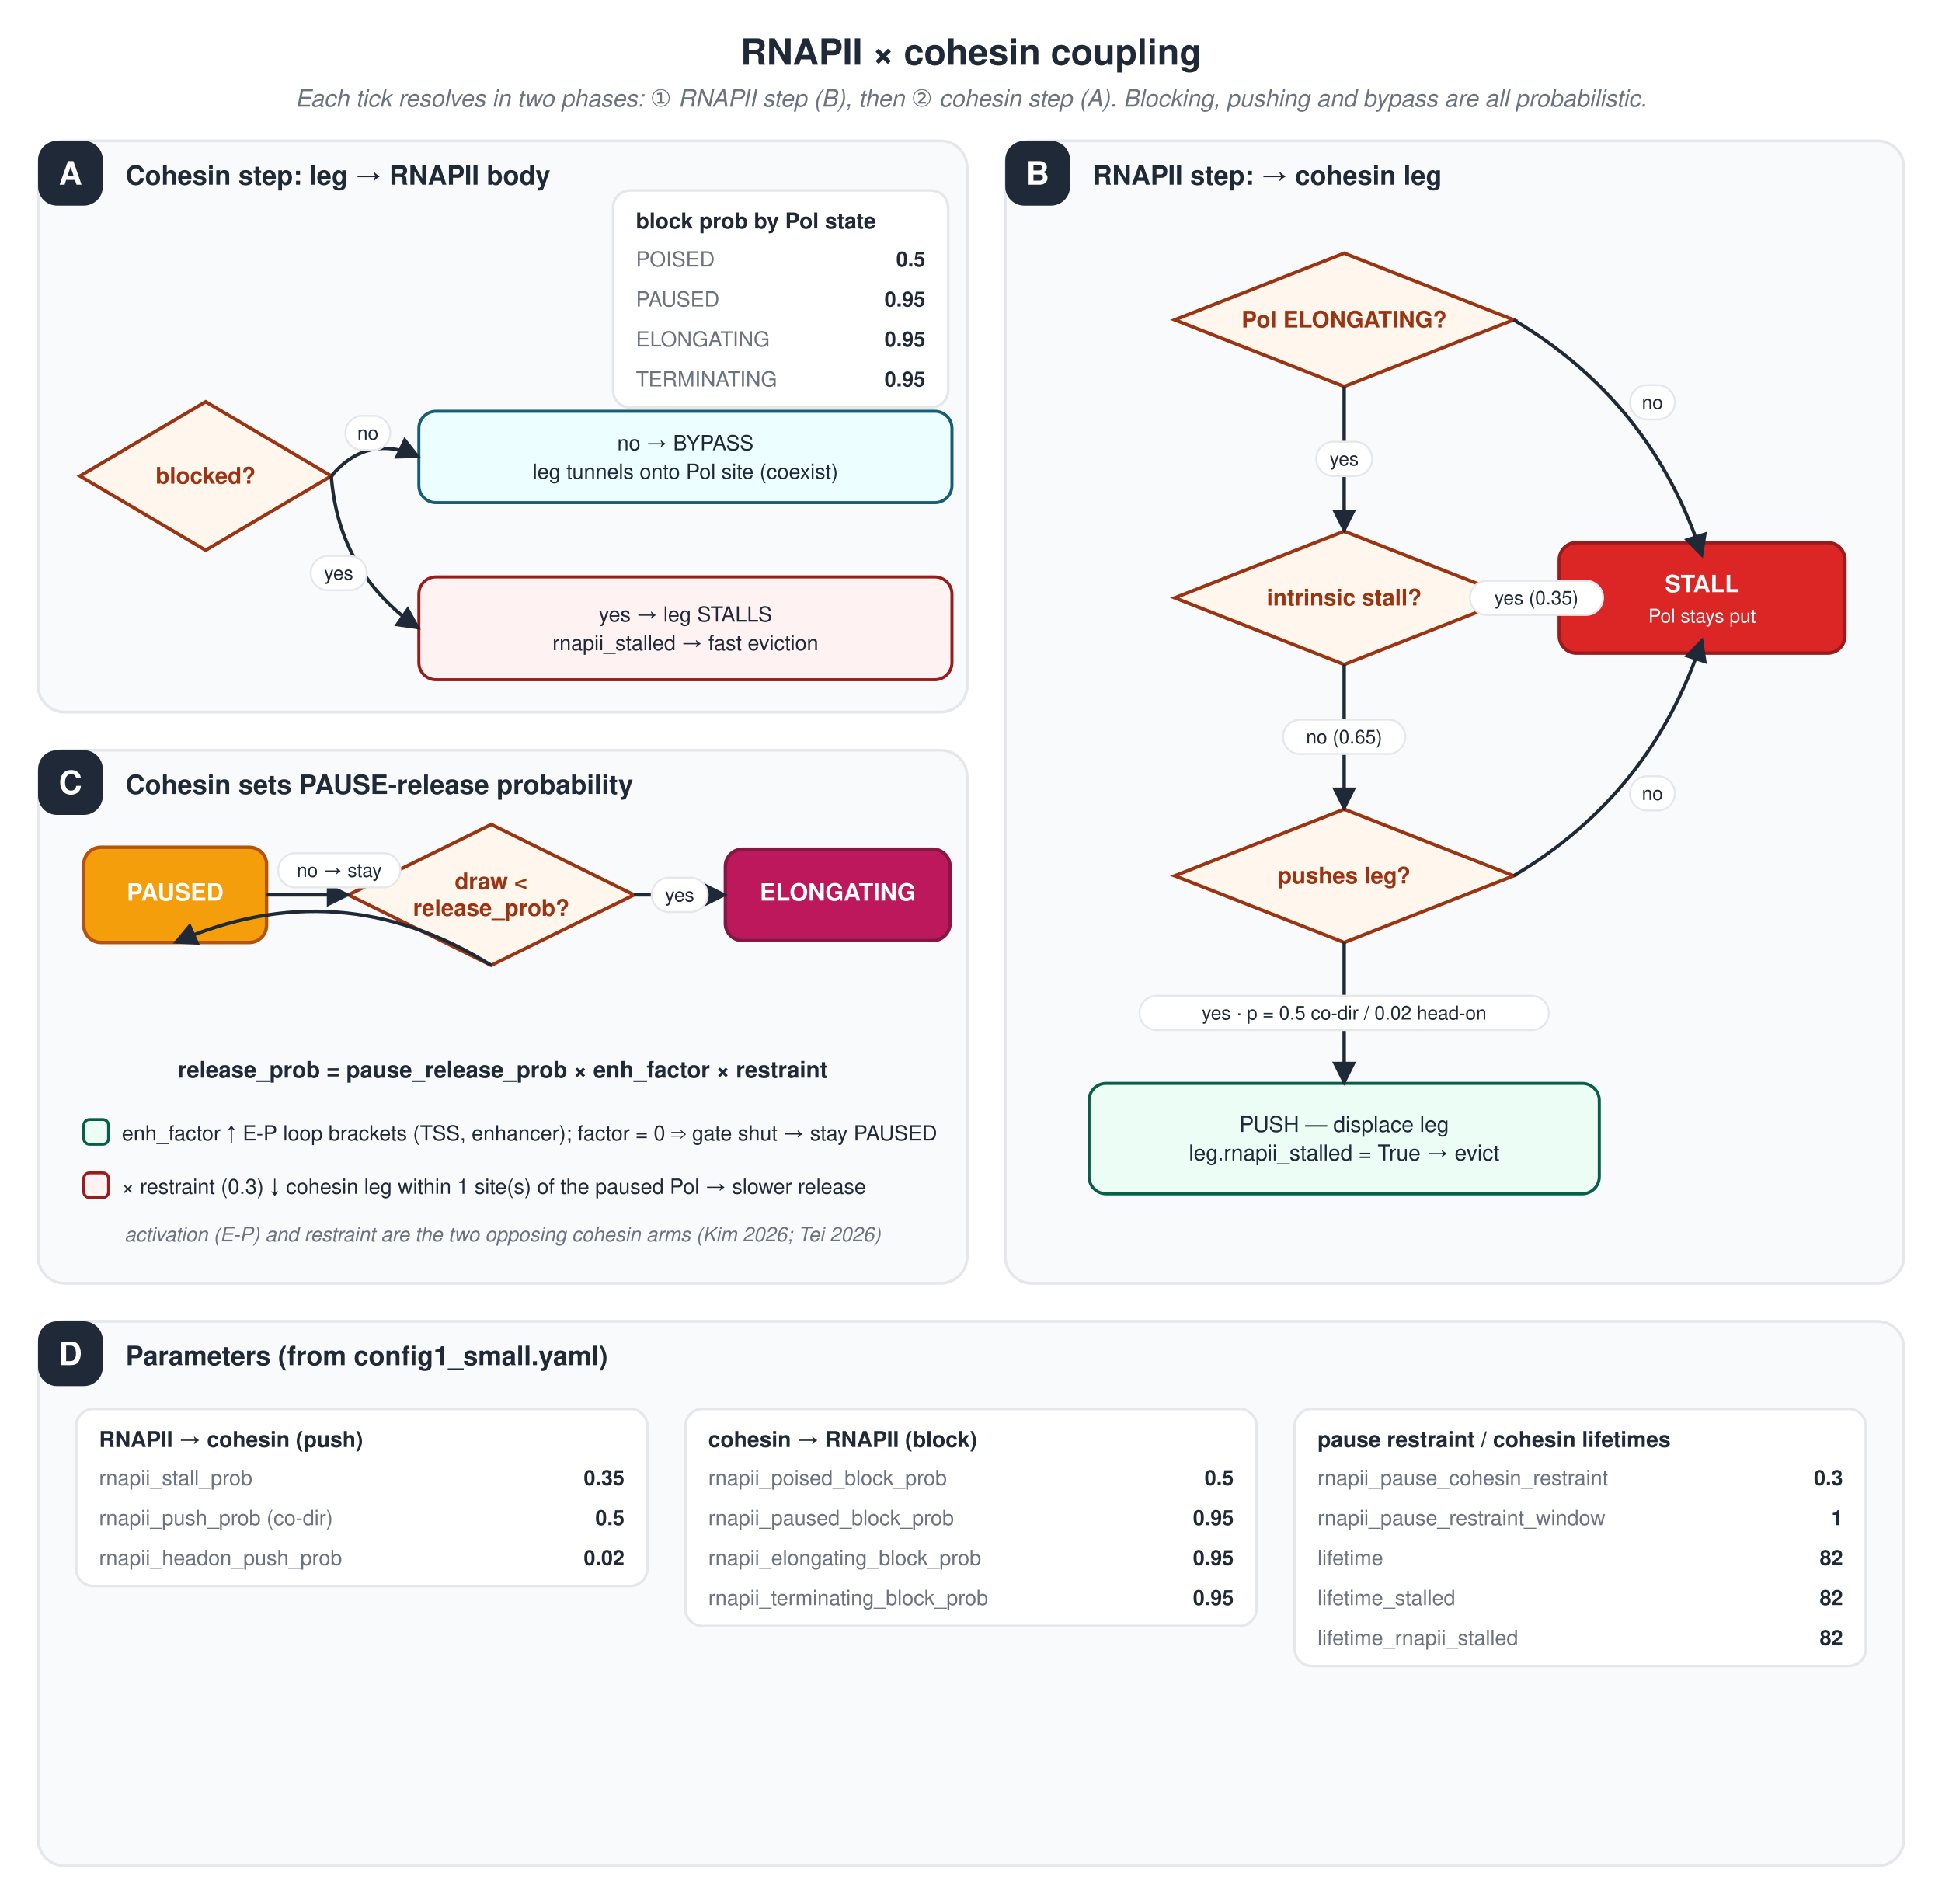
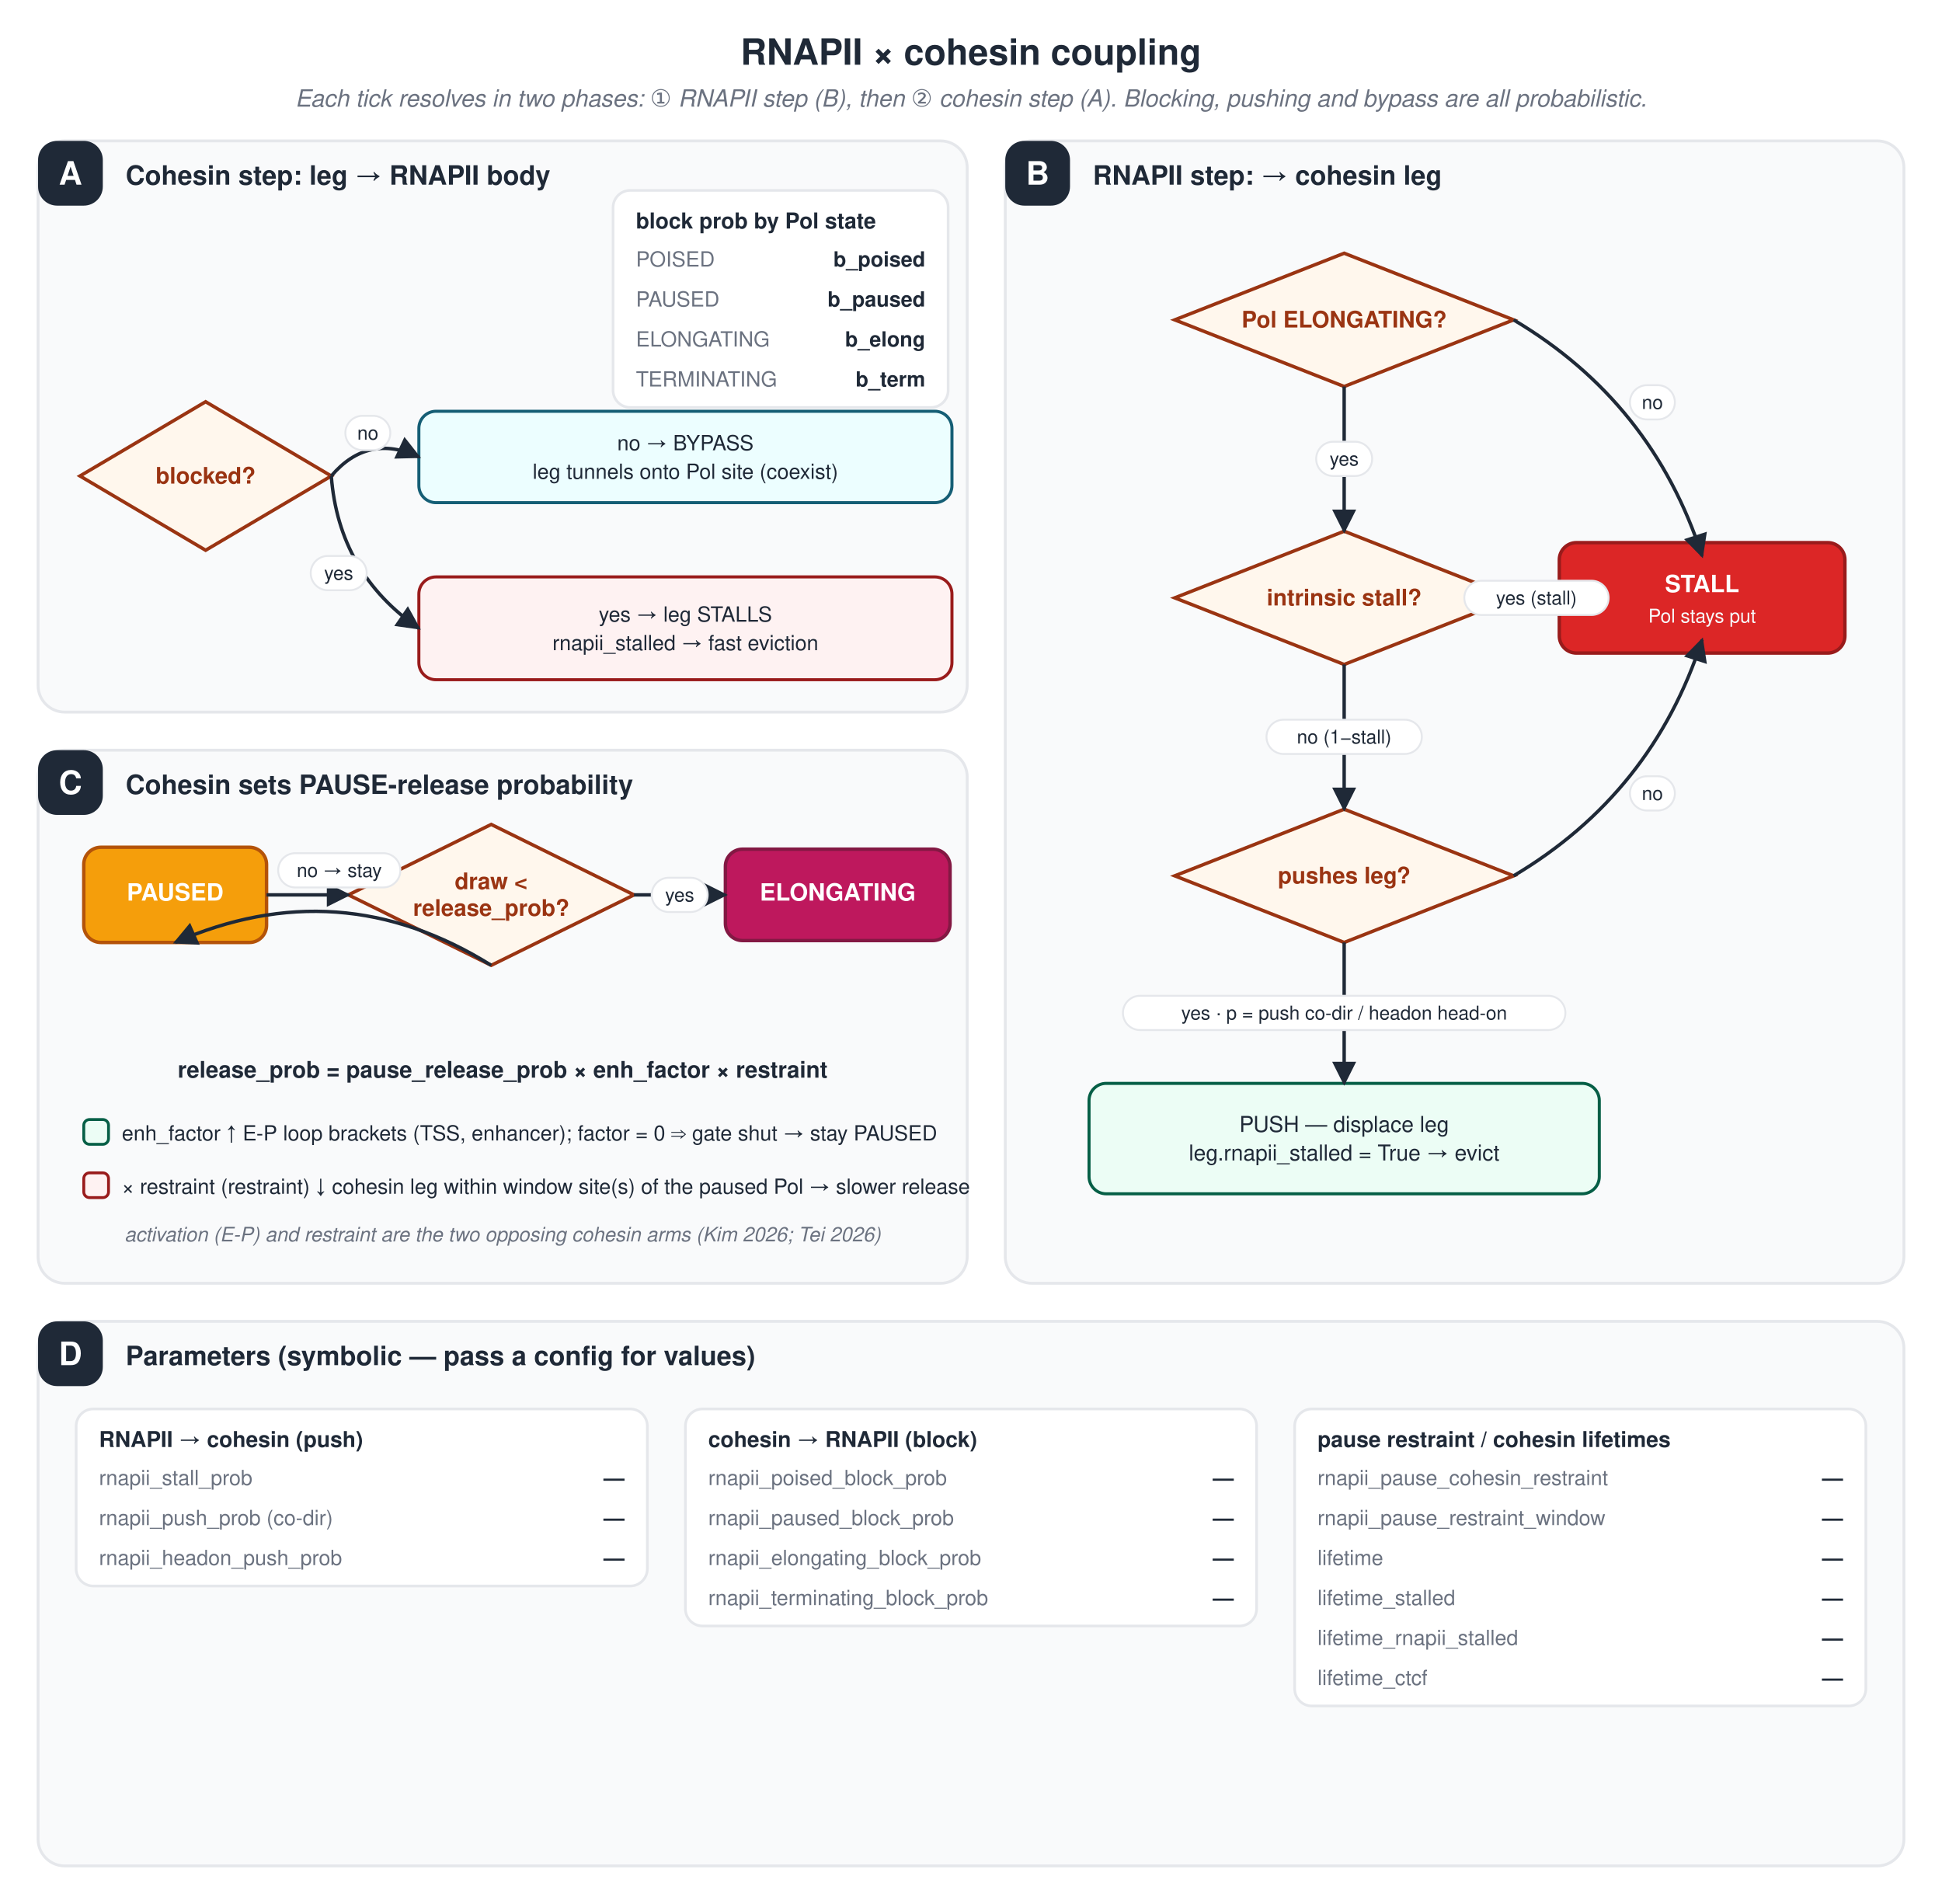
<svg xmlns="http://www.w3.org/2000/svg" width="1020" height="1000" viewBox="0 0 1020 1000">
  <defs>
    <marker id="arrow" viewBox="0 0 10 10" refX="9" refY="5" markerWidth="7" markerHeight="7" orient="auto-start-reverse">
      <path d="M0,0 L10,5 L0,10 z" fill="#1f2937" />
    </marker>
  </defs>
  <rect width="1020" height="1000" fill="#ffffff" />
  <text x="510" y="34" font-family="Helvetica Neue, Helvetica, Arial, sans-serif" font-size="19" font-weight="700" text-anchor="middle" fill="#1f2937">RNAPII × cohesin coupling</text>
  <text x="510.0" y="56.0" font-family="Helvetica Neue, Helvetica, Arial, sans-serif" font-size="12.5" font-weight="normal" text-anchor="middle" fill="#6b7280" font-style="italic">Each tick resolves in two phases: ① RNAPII step (B), then ② cohesin step (A). Blocking, pushing and bypass are all probabilistic.</text>
  <rect x="20" y="74" width="488" height="300" rx="14" fill="#f9fafb" stroke="#e5e7eb" stroke-width="1.5" />
  <rect x="20" y="74" width="34" height="34" rx="10" fill="#1f2937" />
  <text x="37.0" y="97.0" font-family="Helvetica Neue, Helvetica, Arial, sans-serif" font-size="17" font-weight="700" text-anchor="middle" fill="#ffffff">A</text>
  <text x="66.0" y="97.0" font-family="Helvetica Neue, Helvetica, Arial, sans-serif" font-size="14" font-weight="700" text-anchor="start" fill="#1f2937">Cohesin step:  leg → RNAPII body</text>
  <polygon points="108,211.0 174.0,250 108,289.0 42.0,250" fill="#fff7ed" stroke="#9a3412" stroke-width="1.8" />
  <text x="108.0" y="254.0" font-family="Helvetica Neue, Helvetica, Arial, sans-serif" font-size="12" font-weight="700" text-anchor="middle" fill="#9a3412">blocked?</text>
  <rect x="322" y="100" width="176" height="114" rx="9" fill="#ffffff" stroke="#e5e7eb" stroke-width="1.4" />
  <text x="334.0" y="120.0" font-family="Helvetica Neue, Helvetica, Arial, sans-serif" font-size="11.5" font-weight="700" text-anchor="start" fill="#1f2937">block prob by Pol state</text>
  <text x="334.0" y="140.0" font-family="Helvetica Neue, Helvetica, Arial, sans-serif" font-size="11" font-weight="normal" text-anchor="start" fill="#6b7280">POISED</text>
-   <text x="486.0" y="140.0" font-family="Helvetica Neue, Helvetica, Arial, sans-serif" font-size="11" font-weight="700" text-anchor="end" fill="#1f2937">0.5</text>
+   <text x="486.0" y="140.0" font-family="Helvetica Neue, Helvetica, Arial, sans-serif" font-size="11" font-weight="700" text-anchor="end" fill="#1f2937">b_poised</text>
  <text x="334.0" y="161.0" font-family="Helvetica Neue, Helvetica, Arial, sans-serif" font-size="11" font-weight="normal" text-anchor="start" fill="#6b7280">PAUSED</text>
-   <text x="486.0" y="161.0" font-family="Helvetica Neue, Helvetica, Arial, sans-serif" font-size="11" font-weight="700" text-anchor="end" fill="#1f2937">0.95</text>
+   <text x="486.0" y="161.0" font-family="Helvetica Neue, Helvetica, Arial, sans-serif" font-size="11" font-weight="700" text-anchor="end" fill="#1f2937">b_paused</text>
  <text x="334.0" y="182.0" font-family="Helvetica Neue, Helvetica, Arial, sans-serif" font-size="11" font-weight="normal" text-anchor="start" fill="#6b7280">ELONGATING</text>
-   <text x="486.0" y="182.0" font-family="Helvetica Neue, Helvetica, Arial, sans-serif" font-size="11" font-weight="700" text-anchor="end" fill="#1f2937">0.95</text>
+   <text x="486.0" y="182.0" font-family="Helvetica Neue, Helvetica, Arial, sans-serif" font-size="11" font-weight="700" text-anchor="end" fill="#1f2937">b_elong</text>
  <text x="334.0" y="203.0" font-family="Helvetica Neue, Helvetica, Arial, sans-serif" font-size="11" font-weight="normal" text-anchor="start" fill="#6b7280">TERMINATING</text>
-   <text x="486.0" y="203.0" font-family="Helvetica Neue, Helvetica, Arial, sans-serif" font-size="11" font-weight="700" text-anchor="end" fill="#1f2937">0.95</text>
+   <text x="486.0" y="203.0" font-family="Helvetica Neue, Helvetica, Arial, sans-serif" font-size="11" font-weight="700" text-anchor="end" fill="#1f2937">b_term</text>
  <rect x="220.0" y="216.0" width="280" height="48" rx="9" fill="#ecfeff" stroke="#155e75" stroke-width="1.6" />
  <text x="360.0" y="236.5" font-family="Helvetica Neue, Helvetica, Arial, sans-serif" font-size="11" font-weight="normal" text-anchor="middle" fill="#1f2937">no → BYPASS</text>
  <text x="360.0" y="251.5" font-family="Helvetica Neue, Helvetica, Arial, sans-serif" font-size="11" font-weight="normal" text-anchor="middle" fill="#1f2937">leg tunnels onto Pol site (coexist)</text>
  <rect x="220.0" y="303.0" width="280" height="54" rx="9" fill="#fef2f2" stroke="#991b1b" stroke-width="1.6" />
  <text x="360.0" y="326.5" font-family="Helvetica Neue, Helvetica, Arial, sans-serif" font-size="11" font-weight="normal" text-anchor="middle" fill="#1f2937">yes → leg STALLS</text>
  <text x="360.0" y="341.5" font-family="Helvetica Neue, Helvetica, Arial, sans-serif" font-size="11" font-weight="normal" text-anchor="middle" fill="#1f2937">rnapii_stalled → fast eviction</text>
  <path d="M174.0,250.0 Q193.2,227.4 220.0,240.0" fill="none" stroke="#1f2937" stroke-width="1.8" marker-end="url(#arrow)" />
  <rect x="181.4" y="218.4" width="23.6" height="18" rx="9.0" fill="#ffffff" stroke="#e5e7eb" stroke-width="1" />
  <text x="193.2" y="230.9" font-family="Helvetica Neue, Helvetica, Arial, sans-serif" font-size="10" font-weight="normal" text-anchor="middle" fill="#1f2937">no</text>
  <path d="M174.0,250.0 Q177.9,301.0 220.0,330.0" fill="none" stroke="#1f2937" stroke-width="1.8" marker-end="url(#arrow)" />
  <rect x="163.2" y="292.0" width="29.4" height="18" rx="9.0" fill="#ffffff" stroke="#e5e7eb" stroke-width="1" />
  <text x="177.9" y="304.5" font-family="Helvetica Neue, Helvetica, Arial, sans-serif" font-size="10" font-weight="normal" text-anchor="middle" fill="#1f2937">yes</text>
  <rect x="528" y="74" width="472" height="600" rx="14" fill="#f9fafb" stroke="#e5e7eb" stroke-width="1.5" />
  <rect x="528" y="74" width="34" height="34" rx="10" fill="#1f2937" />
  <text x="545.0" y="97.0" font-family="Helvetica Neue, Helvetica, Arial, sans-serif" font-size="17" font-weight="700" text-anchor="middle" fill="#ffffff">B</text>
  <text x="574.0" y="97.0" font-family="Helvetica Neue, Helvetica, Arial, sans-serif" font-size="14" font-weight="700" text-anchor="start" fill="#1f2937">RNAPII step:  → cohesin leg</text>
  <polygon points="706,133.0 795.0,168 706,203.0 617.0,168" fill="#fff7ed" stroke="#9a3412" stroke-width="1.8" />
  <text x="706.0" y="172.0" font-family="Helvetica Neue, Helvetica, Arial, sans-serif" font-size="12" font-weight="700" text-anchor="middle" fill="#9a3412">Pol ELONGATING?</text>
  <polygon points="706,279.0 795.0,314 706,349.0 617.0,314" fill="#fff7ed" stroke="#9a3412" stroke-width="1.8" />
  <text x="706.0" y="318.0" font-family="Helvetica Neue, Helvetica, Arial, sans-serif" font-size="12" font-weight="700" text-anchor="middle" fill="#9a3412">intrinsic stall?</text>
  <polygon points="706,425.0 795.0,460 706,495.0 617.0,460" fill="#fff7ed" stroke="#9a3412" stroke-width="1.8" />
  <text x="706.0" y="464.0" font-family="Helvetica Neue, Helvetica, Arial, sans-serif" font-size="12" font-weight="700" text-anchor="middle" fill="#9a3412">pushes leg?</text>
  <rect x="572.0" y="569.0" width="268" height="58" rx="9" fill="#ecfdf5" stroke="#065f46" stroke-width="1.6" />
  <text x="706.0" y="594.5" font-family="Helvetica Neue, Helvetica, Arial, sans-serif" font-size="11.5" font-weight="normal" text-anchor="middle" fill="#1f2937">PUSH — displace leg</text>
  <text x="706.0" y="609.5" font-family="Helvetica Neue, Helvetica, Arial, sans-serif" font-size="11.5" font-weight="normal" text-anchor="middle" fill="#1f2937">leg.rnapii_stalled = True → evict</text>
  <rect x="819.0" y="285.0" width="150" height="58" rx="9" fill="#dc2626" stroke="#991b1b" stroke-width="1.8" />
  <text x="894.0" y="311.0" font-family="Helvetica Neue, Helvetica, Arial, sans-serif" font-size="12.5" font-weight="700" text-anchor="middle" fill="#ffffff">STALL</text>
  <text x="894.0" y="327.0" font-family="Helvetica Neue, Helvetica, Arial, sans-serif" font-size="10" font-weight="normal" text-anchor="middle" fill="#f8fafc">Pol stays put</text>
  <path d="M706.0,203.0 L706.0,279.0" fill="none" stroke="#1f2937" stroke-width="1.8" marker-end="url(#arrow)" />
  <rect x="691.3" y="232.0" width="29.4" height="18" rx="9.0" fill="#ffffff" stroke="#e5e7eb" stroke-width="1" />
  <text x="706.0" y="244.5" font-family="Helvetica Neue, Helvetica, Arial, sans-serif" font-size="10" font-weight="normal" text-anchor="middle" fill="#1f2937">yes</text>
  <path d="M706.0,349.0 L706.0,425.0" fill="none" stroke="#1f2937" stroke-width="1.8" marker-end="url(#arrow)" />
-   <rect x="673.9" y="378.0" width="64.2" height="18" rx="9.0" fill="#ffffff" stroke="#e5e7eb" stroke-width="1" />
-   <text x="706.0" y="390.5" font-family="Helvetica Neue, Helvetica, Arial, sans-serif" font-size="10" font-weight="normal" text-anchor="middle" fill="#1f2937">no (0.65)</text>
+   <rect x="665.2" y="378.0" width="81.6" height="18" rx="9.0" fill="#ffffff" stroke="#e5e7eb" stroke-width="1" />
+   <text x="706.0" y="390.5" font-family="Helvetica Neue, Helvetica, Arial, sans-serif" font-size="10" font-weight="normal" text-anchor="middle" fill="#1f2937">no (1−stall)</text>
  <path d="M706.0,495.0 L706.0,569.0" fill="none" stroke="#1f2937" stroke-width="1.8" marker-end="url(#arrow)" />
-   <rect x="598.5" y="523.0" width="215.0" height="18" rx="9.0" fill="#ffffff" stroke="#e5e7eb" stroke-width="1" />
-   <text x="706.0" y="535.5" font-family="Helvetica Neue, Helvetica, Arial, sans-serif" font-size="10" font-weight="normal" text-anchor="middle" fill="#1f2937">yes · p = 0.5 co-dir / 0.02 head-on</text>
+   <rect x="589.8" y="523.0" width="232.4" height="18" rx="9.0" fill="#ffffff" stroke="#e5e7eb" stroke-width="1" />
+   <text x="706.0" y="535.5" font-family="Helvetica Neue, Helvetica, Arial, sans-serif" font-size="10" font-weight="normal" text-anchor="middle" fill="#1f2937">yes · p = push co-dir / headon head-on</text>
  <path d="M795.0,168.0 Q867.9,211.3 894.0,292.0" fill="none" stroke="#1f2937" stroke-width="1.8" marker-end="url(#arrow)" />
  <rect x="856.1" y="202.3" width="23.6" height="18" rx="9.0" fill="#ffffff" stroke="#e5e7eb" stroke-width="1" />
  <text x="867.9" y="214.8" font-family="Helvetica Neue, Helvetica, Arial, sans-serif" font-size="10" font-weight="normal" text-anchor="middle" fill="#1f2937">no</text>
  <path d="M795.0,314.0 L819.0,314.0" fill="none" stroke="#1f2937" stroke-width="1.8" marker-end="url(#arrow)" />
-   <rect x="772.0" y="305.0" width="70.0" height="18" rx="9.0" fill="#ffffff" stroke="#e5e7eb" stroke-width="1" />
-   <text x="807.0" y="317.5" font-family="Helvetica Neue, Helvetica, Arial, sans-serif" font-size="10" font-weight="normal" text-anchor="middle" fill="#1f2937">yes (0.35)</text>
+   <rect x="769.1" y="305.0" width="75.8" height="18" rx="9.0" fill="#ffffff" stroke="#e5e7eb" stroke-width="1" />
+   <text x="807.0" y="317.5" font-family="Helvetica Neue, Helvetica, Arial, sans-serif" font-size="10" font-weight="normal" text-anchor="middle" fill="#1f2937">yes (stall)</text>
  <path d="M795.0,460.0 Q867.9,416.7 894.0,336.0" fill="none" stroke="#1f2937" stroke-width="1.8" marker-end="url(#arrow)" />
  <rect x="856.1" y="407.7" width="23.6" height="18" rx="9.0" fill="#ffffff" stroke="#e5e7eb" stroke-width="1" />
  <text x="867.9" y="420.2" font-family="Helvetica Neue, Helvetica, Arial, sans-serif" font-size="10" font-weight="normal" text-anchor="middle" fill="#1f2937">no</text>
  <rect x="20" y="394" width="488" height="280" rx="14" fill="#f9fafb" stroke="#e5e7eb" stroke-width="1.5" />
  <rect x="20" y="394" width="34" height="34" rx="10" fill="#1f2937" />
  <text x="37.0" y="417.0" font-family="Helvetica Neue, Helvetica, Arial, sans-serif" font-size="17" font-weight="700" text-anchor="middle" fill="#ffffff">C</text>
  <text x="66.0" y="417.0" font-family="Helvetica Neue, Helvetica, Arial, sans-serif" font-size="14" font-weight="700" text-anchor="start" fill="#1f2937">Cohesin sets PAUSE-release probability</text>
  <rect x="44.0" y="445.0" width="96" height="50" rx="9" fill="#f59e0b" stroke="#b45309" stroke-width="1.8" />
  <text x="92.0" y="473.0" font-family="Helvetica Neue, Helvetica, Arial, sans-serif" font-size="12.5" font-weight="700" text-anchor="middle" fill="#ffffff">PAUSED</text>
  <polygon points="258,433.0 333.0,470 258,507.0 183.0,470" fill="#fff7ed" stroke="#9a3412" stroke-width="1.8" />
  <text x="258.0" y="467.0" font-family="Helvetica Neue, Helvetica, Arial, sans-serif" font-size="12" font-weight="700" text-anchor="middle" fill="#9a3412">draw &lt;</text>
  <text x="258.0" y="481.0" font-family="Helvetica Neue, Helvetica, Arial, sans-serif" font-size="12" font-weight="700" text-anchor="middle" fill="#9a3412">release_prob?</text>
  <rect x="381.0" y="446.0" width="118" height="48" rx="9" fill="#be185d" stroke="#831843" stroke-width="1.8" />
  <text x="440.0" y="473.0" font-family="Helvetica Neue, Helvetica, Arial, sans-serif" font-size="12.5" font-weight="700" text-anchor="middle" fill="#ffffff">ELONGATING</text>
  <path d="M140.0,470.0 L183.0,470.0" fill="none" stroke="#1f2937" stroke-width="1.8" marker-end="url(#arrow)" />
  <path d="M333.0,470.0 L381.0,470.0" fill="none" stroke="#1f2937" stroke-width="1.8" marker-end="url(#arrow)" />
  <rect x="342.3" y="461.0" width="29.4" height="18" rx="9.0" fill="#ffffff" stroke="#e5e7eb" stroke-width="1" />
  <text x="357.0" y="473.5" font-family="Helvetica Neue, Helvetica, Arial, sans-serif" font-size="10" font-weight="normal" text-anchor="middle" fill="#1f2937">yes</text>
  <path d="M258.0,507.0 Q178.2,457.1 92.0,495.0" fill="none" stroke="#1f2937" stroke-width="1.8" marker-end="url(#arrow)" />
  <rect x="146.1" y="448.1" width="64.2" height="18" rx="9.0" fill="#ffffff" stroke="#e5e7eb" stroke-width="1" />
  <text x="178.2" y="460.6" font-family="Helvetica Neue, Helvetica, Arial, sans-serif" font-size="10" font-weight="normal" text-anchor="middle" fill="#1f2937">no → stay</text>
  <text x="264.0" y="566.0" font-family="Helvetica Neue, Helvetica, Arial, sans-serif" font-size="12" font-weight="700" text-anchor="middle" fill="#1f2937">release_prob  =  pause_release_prob  ×  enh_factor  ×  restraint</text>
  <rect x="44" y="588" width="13" height="13" rx="3" fill="#ecfdf5" stroke="#065f46" stroke-width="1.5" />
  <text x="64.0" y="599.0" font-family="Helvetica Neue, Helvetica, Arial, sans-serif" font-size="11" font-weight="normal" text-anchor="start" fill="#1f2937">enh_factor ↑  E-P loop brackets (TSS, enhancer); factor = 0 ⇒ gate shut → stay PAUSED</text>
  <rect x="44" y="616" width="13" height="13" rx="3" fill="#fef2f2" stroke="#991b1b" stroke-width="1.5" />
-   <text x="64.0" y="627.0" font-family="Helvetica Neue, Helvetica, Arial, sans-serif" font-size="11" font-weight="normal" text-anchor="start" fill="#1f2937">× restraint (0.3) ↓  cohesin leg within 1 site(s) of the paused Pol → slower release</text>
+   <text x="64.0" y="627.0" font-family="Helvetica Neue, Helvetica, Arial, sans-serif" font-size="11" font-weight="normal" text-anchor="start" fill="#1f2937">× restraint (restraint) ↓  cohesin leg within window site(s) of the paused Pol → slower release</text>
  <text x="264.0" y="652.0" font-family="Helvetica Neue, Helvetica, Arial, sans-serif" font-size="10.5" font-weight="normal" text-anchor="middle" fill="#6b7280" font-style="italic">activation (E-P) and restraint are the two opposing cohesin arms (Kim 2026; Tei 2026)</text>
  <rect x="20" y="694" width="980" height="286" rx="14" fill="#f9fafb" stroke="#e5e7eb" stroke-width="1.5" />
  <rect x="20" y="694" width="34" height="34" rx="10" fill="#1f2937" />
  <text x="37.0" y="717.0" font-family="Helvetica Neue, Helvetica, Arial, sans-serif" font-size="17" font-weight="700" text-anchor="middle" fill="#ffffff">D</text>
-   <text x="66.0" y="717.0" font-family="Helvetica Neue, Helvetica, Arial, sans-serif" font-size="14" font-weight="700" text-anchor="start" fill="#1f2937">Parameters  (from config1_small.yaml)</text>
+   <text x="66.0" y="717.0" font-family="Helvetica Neue, Helvetica, Arial, sans-serif" font-size="14" font-weight="700" text-anchor="start" fill="#1f2937">Parameters  (symbolic — pass a config for values)</text>
  <rect x="40" y="740" width="300" height="93" rx="9" fill="#ffffff" stroke="#e5e7eb" stroke-width="1.4" />
  <text x="52.0" y="760.0" font-family="Helvetica Neue, Helvetica, Arial, sans-serif" font-size="11.5" font-weight="700" text-anchor="start" fill="#1f2937">RNAPII → cohesin (push)</text>
  <text x="52.0" y="780.0" font-family="Helvetica Neue, Helvetica, Arial, sans-serif" font-size="11" font-weight="normal" text-anchor="start" fill="#6b7280">rnapii_stall_prob</text>
-   <text x="328.0" y="780.0" font-family="Helvetica Neue, Helvetica, Arial, sans-serif" font-size="11" font-weight="700" text-anchor="end" fill="#1f2937">0.35</text>
+   <text x="328.0" y="780.0" font-family="Helvetica Neue, Helvetica, Arial, sans-serif" font-size="11" font-weight="700" text-anchor="end" fill="#1f2937">—</text>
  <text x="52.0" y="801.0" font-family="Helvetica Neue, Helvetica, Arial, sans-serif" font-size="11" font-weight="normal" text-anchor="start" fill="#6b7280">rnapii_push_prob (co-dir)</text>
-   <text x="328.0" y="801.0" font-family="Helvetica Neue, Helvetica, Arial, sans-serif" font-size="11" font-weight="700" text-anchor="end" fill="#1f2937">0.5</text>
+   <text x="328.0" y="801.0" font-family="Helvetica Neue, Helvetica, Arial, sans-serif" font-size="11" font-weight="700" text-anchor="end" fill="#1f2937">—</text>
  <text x="52.0" y="822.0" font-family="Helvetica Neue, Helvetica, Arial, sans-serif" font-size="11" font-weight="normal" text-anchor="start" fill="#6b7280">rnapii_headon_push_prob</text>
-   <text x="328.0" y="822.0" font-family="Helvetica Neue, Helvetica, Arial, sans-serif" font-size="11" font-weight="700" text-anchor="end" fill="#1f2937">0.02</text>
+   <text x="328.0" y="822.0" font-family="Helvetica Neue, Helvetica, Arial, sans-serif" font-size="11" font-weight="700" text-anchor="end" fill="#1f2937">—</text>
  <rect x="360" y="740" width="300" height="114" rx="9" fill="#ffffff" stroke="#e5e7eb" stroke-width="1.4" />
  <text x="372.0" y="760.0" font-family="Helvetica Neue, Helvetica, Arial, sans-serif" font-size="11.5" font-weight="700" text-anchor="start" fill="#1f2937">cohesin → RNAPII (block)</text>
  <text x="372.0" y="780.0" font-family="Helvetica Neue, Helvetica, Arial, sans-serif" font-size="11" font-weight="normal" text-anchor="start" fill="#6b7280">rnapii_poised_block_prob</text>
-   <text x="648.0" y="780.0" font-family="Helvetica Neue, Helvetica, Arial, sans-serif" font-size="11" font-weight="700" text-anchor="end" fill="#1f2937">0.5</text>
+   <text x="648.0" y="780.0" font-family="Helvetica Neue, Helvetica, Arial, sans-serif" font-size="11" font-weight="700" text-anchor="end" fill="#1f2937">—</text>
  <text x="372.0" y="801.0" font-family="Helvetica Neue, Helvetica, Arial, sans-serif" font-size="11" font-weight="normal" text-anchor="start" fill="#6b7280">rnapii_paused_block_prob</text>
-   <text x="648.0" y="801.0" font-family="Helvetica Neue, Helvetica, Arial, sans-serif" font-size="11" font-weight="700" text-anchor="end" fill="#1f2937">0.95</text>
+   <text x="648.0" y="801.0" font-family="Helvetica Neue, Helvetica, Arial, sans-serif" font-size="11" font-weight="700" text-anchor="end" fill="#1f2937">—</text>
  <text x="372.0" y="822.0" font-family="Helvetica Neue, Helvetica, Arial, sans-serif" font-size="11" font-weight="normal" text-anchor="start" fill="#6b7280">rnapii_elongating_block_prob</text>
-   <text x="648.0" y="822.0" font-family="Helvetica Neue, Helvetica, Arial, sans-serif" font-size="11" font-weight="700" text-anchor="end" fill="#1f2937">0.95</text>
+   <text x="648.0" y="822.0" font-family="Helvetica Neue, Helvetica, Arial, sans-serif" font-size="11" font-weight="700" text-anchor="end" fill="#1f2937">—</text>
  <text x="372.0" y="843.0" font-family="Helvetica Neue, Helvetica, Arial, sans-serif" font-size="11" font-weight="normal" text-anchor="start" fill="#6b7280">rnapii_terminating_block_prob</text>
-   <text x="648.0" y="843.0" font-family="Helvetica Neue, Helvetica, Arial, sans-serif" font-size="11" font-weight="700" text-anchor="end" fill="#1f2937">0.95</text>
-   <rect x="680" y="740" width="300" height="135" rx="9" fill="#ffffff" stroke="#e5e7eb" stroke-width="1.4" />
+   <text x="648.0" y="843.0" font-family="Helvetica Neue, Helvetica, Arial, sans-serif" font-size="11" font-weight="700" text-anchor="end" fill="#1f2937">—</text>
+   <rect x="680" y="740" width="300" height="156" rx="9" fill="#ffffff" stroke="#e5e7eb" stroke-width="1.4" />
  <text x="692.0" y="760.0" font-family="Helvetica Neue, Helvetica, Arial, sans-serif" font-size="11.5" font-weight="700" text-anchor="start" fill="#1f2937">pause restraint / cohesin lifetimes</text>
  <text x="692.0" y="780.0" font-family="Helvetica Neue, Helvetica, Arial, sans-serif" font-size="11" font-weight="normal" text-anchor="start" fill="#6b7280">rnapii_pause_cohesin_restraint</text>
-   <text x="968.0" y="780.0" font-family="Helvetica Neue, Helvetica, Arial, sans-serif" font-size="11" font-weight="700" text-anchor="end" fill="#1f2937">0.3</text>
+   <text x="968.0" y="780.0" font-family="Helvetica Neue, Helvetica, Arial, sans-serif" font-size="11" font-weight="700" text-anchor="end" fill="#1f2937">—</text>
  <text x="692.0" y="801.0" font-family="Helvetica Neue, Helvetica, Arial, sans-serif" font-size="11" font-weight="normal" text-anchor="start" fill="#6b7280">rnapii_pause_restraint_window</text>
-   <text x="968.0" y="801.0" font-family="Helvetica Neue, Helvetica, Arial, sans-serif" font-size="11" font-weight="700" text-anchor="end" fill="#1f2937">1</text>
+   <text x="968.0" y="801.0" font-family="Helvetica Neue, Helvetica, Arial, sans-serif" font-size="11" font-weight="700" text-anchor="end" fill="#1f2937">—</text>
  <text x="692.0" y="822.0" font-family="Helvetica Neue, Helvetica, Arial, sans-serif" font-size="11" font-weight="normal" text-anchor="start" fill="#6b7280">lifetime</text>
-   <text x="968.0" y="822.0" font-family="Helvetica Neue, Helvetica, Arial, sans-serif" font-size="11" font-weight="700" text-anchor="end" fill="#1f2937">82</text>
+   <text x="968.0" y="822.0" font-family="Helvetica Neue, Helvetica, Arial, sans-serif" font-size="11" font-weight="700" text-anchor="end" fill="#1f2937">—</text>
  <text x="692.0" y="843.0" font-family="Helvetica Neue, Helvetica, Arial, sans-serif" font-size="11" font-weight="normal" text-anchor="start" fill="#6b7280">lifetime_stalled</text>
-   <text x="968.0" y="843.0" font-family="Helvetica Neue, Helvetica, Arial, sans-serif" font-size="11" font-weight="700" text-anchor="end" fill="#1f2937">82</text>
+   <text x="968.0" y="843.0" font-family="Helvetica Neue, Helvetica, Arial, sans-serif" font-size="11" font-weight="700" text-anchor="end" fill="#1f2937">—</text>
  <text x="692.0" y="864.0" font-family="Helvetica Neue, Helvetica, Arial, sans-serif" font-size="11" font-weight="normal" text-anchor="start" fill="#6b7280">lifetime_rnapii_stalled</text>
-   <text x="968.0" y="864.0" font-family="Helvetica Neue, Helvetica, Arial, sans-serif" font-size="11" font-weight="700" text-anchor="end" fill="#1f2937">82</text>
+   <text x="968.0" y="864.0" font-family="Helvetica Neue, Helvetica, Arial, sans-serif" font-size="11" font-weight="700" text-anchor="end" fill="#1f2937">—</text>
+   <text x="692.0" y="885.0" font-family="Helvetica Neue, Helvetica, Arial, sans-serif" font-size="11" font-weight="normal" text-anchor="start" fill="#6b7280">lifetime_ctcf</text>
+   <text x="968.0" y="885.0" font-family="Helvetica Neue, Helvetica, Arial, sans-serif" font-size="11" font-weight="700" text-anchor="end" fill="#1f2937">—</text>
</svg>
